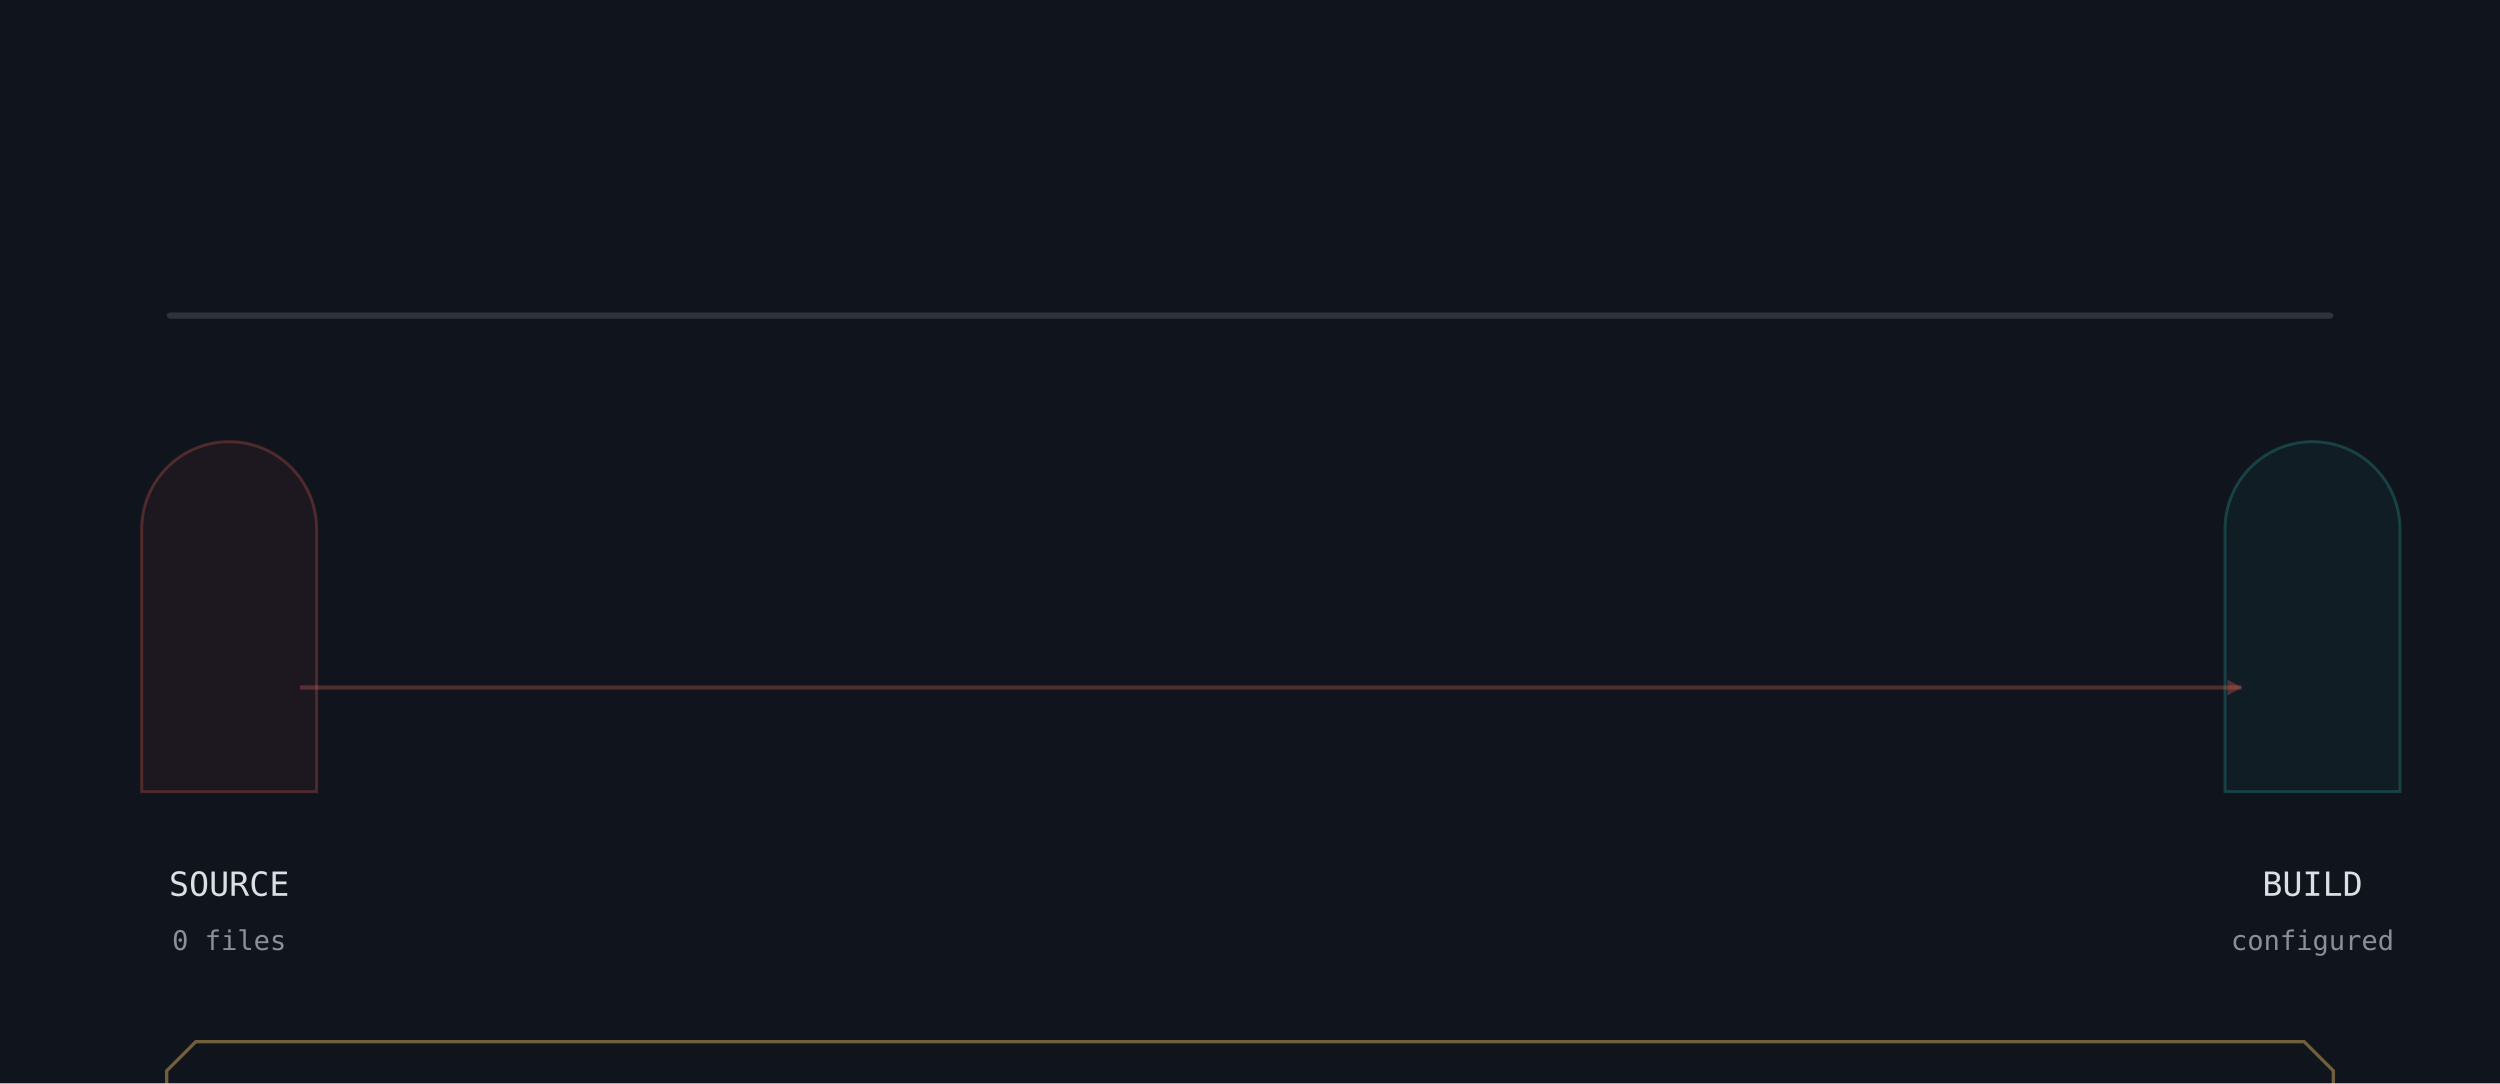
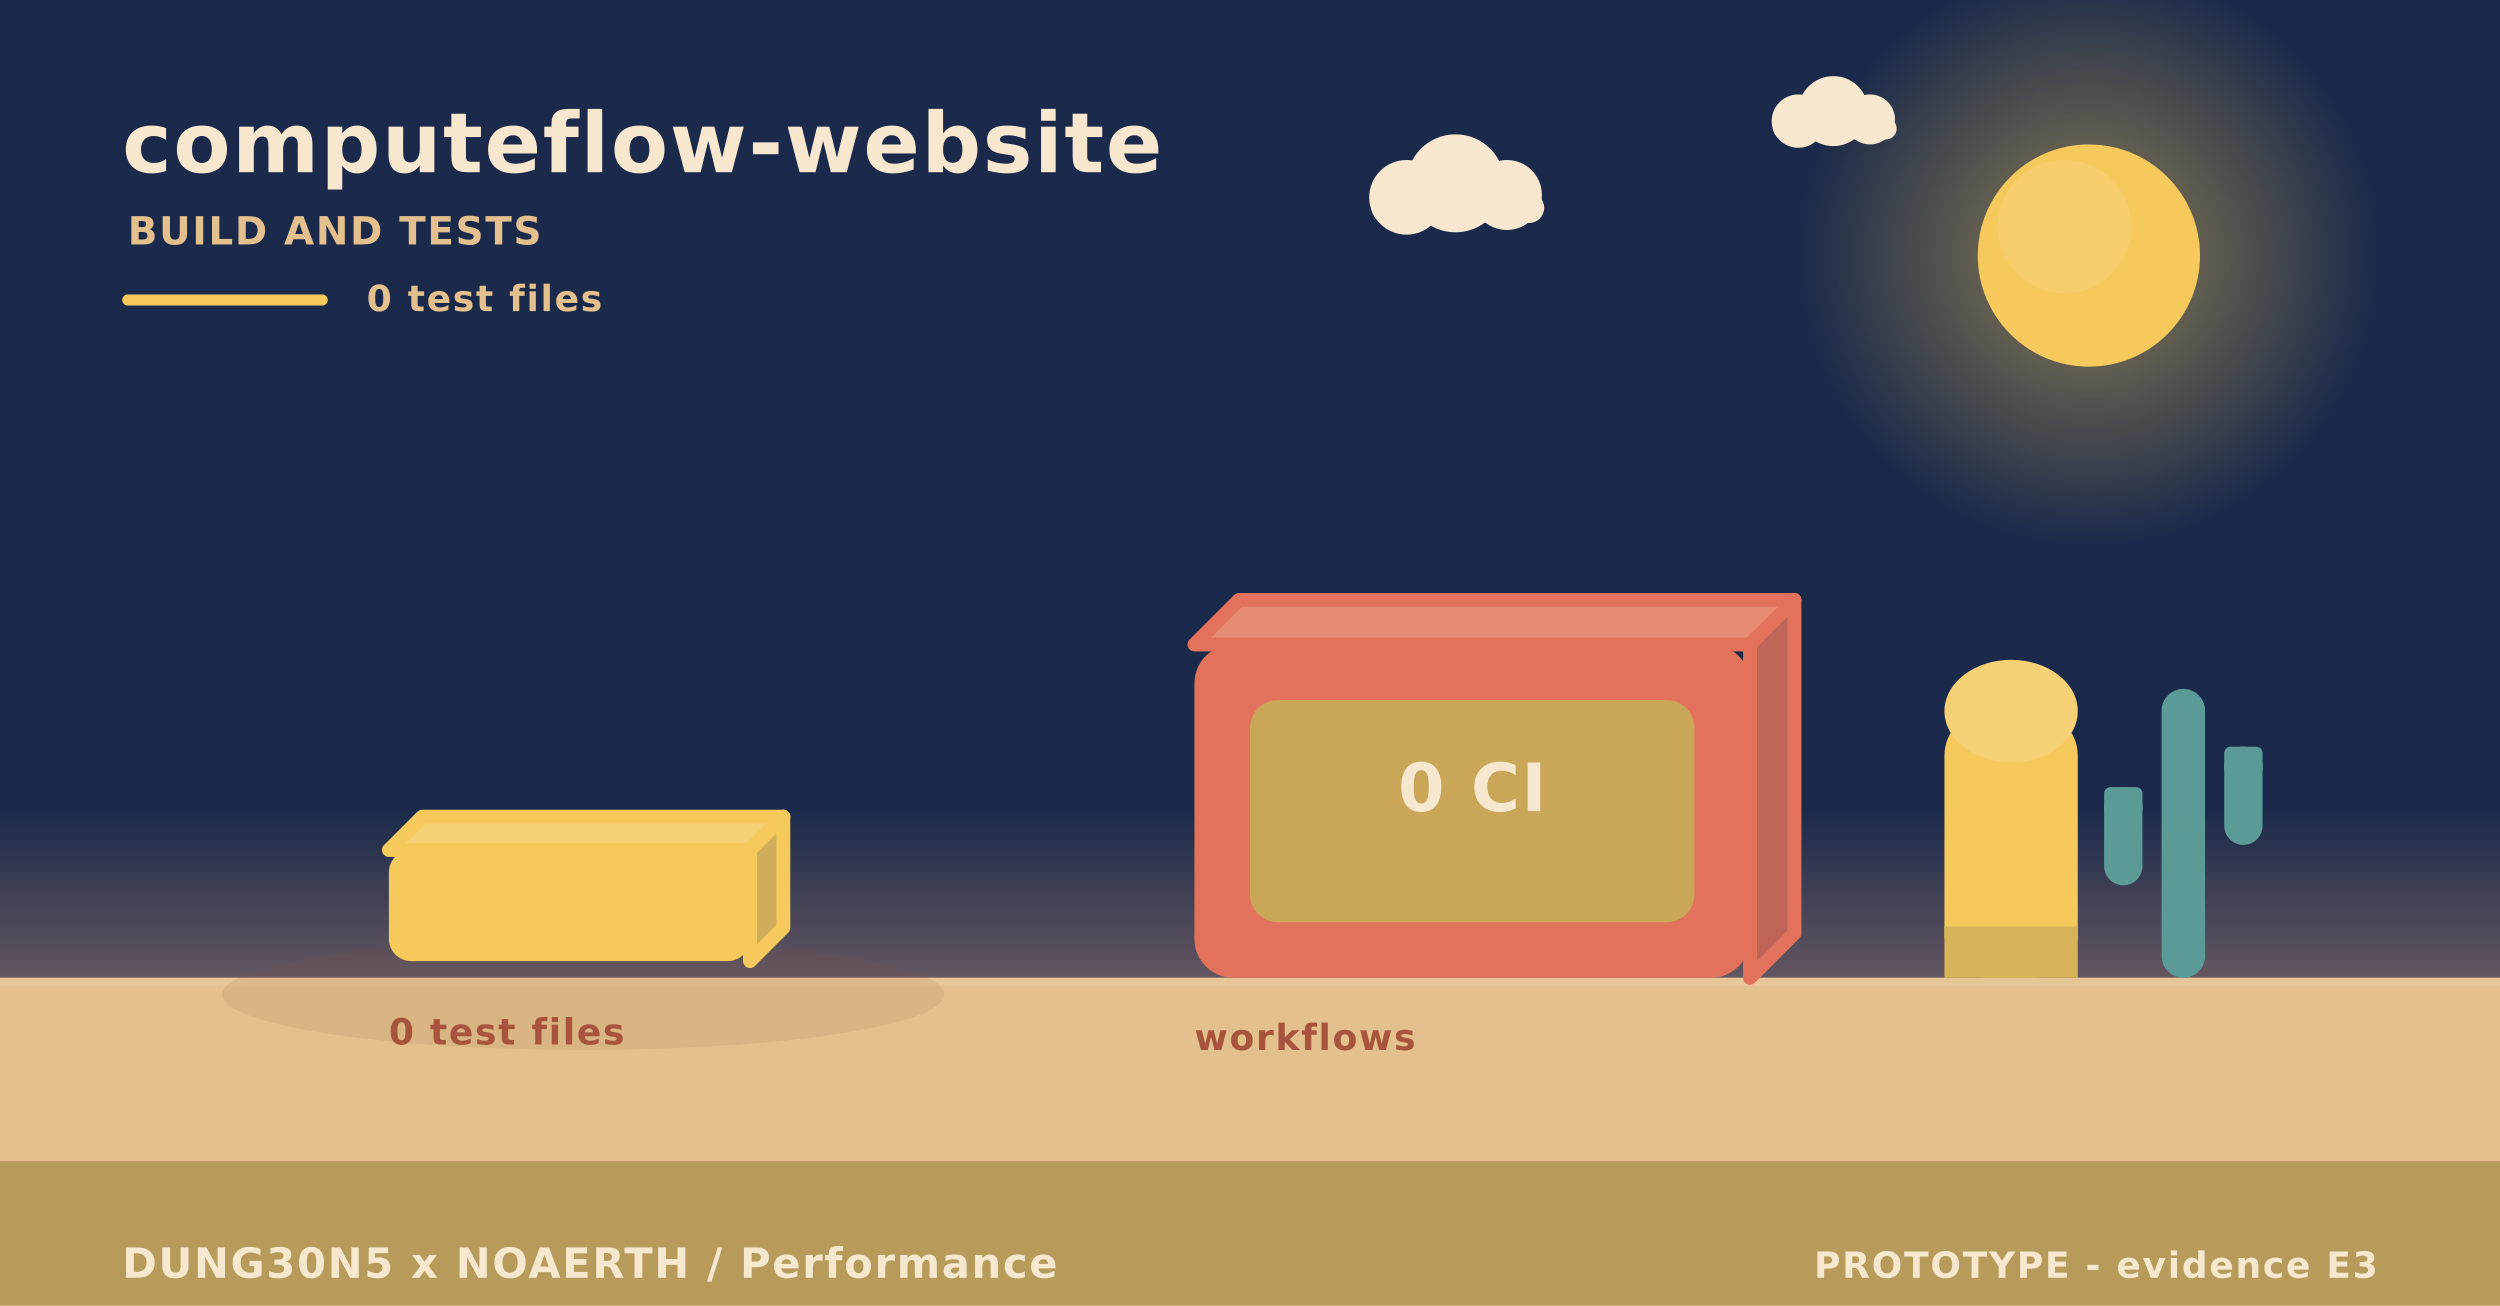
- <svg xmlns="http://www.w3.org/2000/svg" viewBox="0 0 1200 520" width="1200" height="520" role="img" aria-label="computeflow-website build evidence">
-   <rect width="1200" height="520" fill="#10141c" />
-   <defs>
-     <linearGradient id="gb" x1="0" y1="0" x2="1" y2="1">
-       <stop offset="0%" stop-color="#ff6b5a" />
-       <stop offset="100%" stop-color="#2ec4b6" />
-     </linearGradient>
-   </defs>
-   <rect x="80.00" y="150.00" width="1040.00" height="3.00" rx="2.00" fill="rgba(242,245,249,0.140)" opacity="1.00" />
-   <path d="M68.00,380.00 L68.00,254.00 A42.00,42.00 0 0 1 152.00,254.00 L152.00,380.00 Z" fill="rgba(255,107,90,0.100)" opacity="0.55" stroke="rgba(255,107,90,0.450)" stroke-width="1.4" />
-   <polygon points="-192.26,189.00 -136.83,221.00 -136.83,157.00 -192.26,125.00" fill="#94793b" opacity="0.95" />
-   <polygon points="-247.68,221.00 -192.26,253.00 -192.26,189.00 -247.68,157.00" fill="#24998e" opacity="0.95" />
-   <polygon points="-192.26,125.00 -136.83,157.00 -192.26,189.00 -247.68,157.00" fill="#ff6b5a" opacity="0.95" />
-   <text x="110" y="430" font-family="ui-monospace,Menlo,monospace" font-size="16" fill="rgba(242,245,249,0.900)" text-anchor="middle">SOURCE</text>
-   <text x="110" y="456" font-family="ui-monospace,Menlo,monospace" font-size="13" fill="rgba(242,245,249,0.550)" text-anchor="middle">0 files</text>
-   <path d="M1068.00,380.00 L1068.00,254.00 A42.00,42.00 0 0 1 1152.00,254.00 L1152.00,380.00 Z" fill="rgba(46,196,182,0.100)" opacity="0.55" stroke="rgba(46,196,182,0.450)" stroke-width="1.4" />
-   <polygon points="673.77,689.00 729.19,721.00 729.19,657.00 673.77,625.00" fill="#94793b" opacity="0.95" />
-   <polygon points="618.34,721.00 673.77,753.00 673.77,689.00 618.34,657.00" fill="#24998e" opacity="0.95" />
-   <polygon points="673.77,625.00 729.19,657.00 673.77,689.00 618.34,657.00" fill="#2ec4b6" opacity="0.95" />
-   <text x="1110" y="430" font-family="ui-monospace,Menlo,monospace" font-size="16" fill="rgba(242,245,249,0.900)" text-anchor="middle">BUILD</text>
-   <text x="1110" y="456" font-family="ui-monospace,Menlo,monospace" font-size="13" fill="rgba(242,245,249,0.550)" text-anchor="middle">configured</text>
-   <line x1="144.00" y1="330.00" x2="1076.00" y2="330.00" stroke="rgba(255,107,90,0.500)" stroke-width="2.00" opacity="0.55" />
-   <polygon points="1076.00,330.00 1069.20,326.20 1069.20,333.80" fill="rgba(255,107,90,0.500)" opacity="0.55" />
-   <path d="M94.00,500.00 H1106.00 L1120.00,514.00 V546.00 L1106.00,560.00 H94.00 L80.00,546.00 V514.00 Z" fill="none" stroke="rgba(255,209,102,0.500)" stroke-width="1.60" opacity="0.80" />
-   <text x="600" y="536" font-family="ui-monospace,Menlo,monospace" font-size="16" fill="rgba(255,209,102,0.950)" text-anchor="middle">no test suite present in this repository — shown as measured, not implied</text>
+ <svg xmlns="http://www.w3.org/2000/svg" width="900" height="470" viewBox="0 0 900 470" role="img" aria-label="computeflow-website - how it is verified">
+   <linearGradient id="skyb" x1="0" y1="0" x2="0" y2="1">
+     <stop offset="0" stop-color="#1b2a4a" />
+     <stop offset="0.62" stop-color="#1b2a4a" />
+     <stop offset="1" stop-color="#f3ad8a" />
+   </linearGradient>
+   <rect width="900" height="470" fill="url(#skyb)" />
+   <radialGradient id="sunb">
+     <stop offset="0.35" stop-color="#f5c95c" stop-opacity="0.34" />
+     <stop offset="1" stop-color="#f5c95c" stop-opacity="0" />
+   </radialGradient>
+   <circle cx="752" cy="92" r="104" fill="url(#sunb)" />
+   <circle cx="752" cy="92" r="40" fill="#f5c95c" />
+   <circle cx="743.2" cy="81.6" r="24" fill="#f5d27e" opacity="0.5" />
+   <g>
+     <circle cx="524" cy="66" r="17.64" fill="#f6e7ce" />
+     <circle cx="506.36" cy="71.04" r="13.44" fill="#f6e7ce" />
+     <circle cx="542.48" cy="70.2" r="12.6" fill="#f6e7ce" />
+     <rect x="493.76" y="69.36" width="62.16" height="10.92" rx="5.46" fill="#f6e7ce" />
+   </g>
+   <g>
+     <circle cx="660" cy="40" r="12.6" fill="#f6e7ce" />
+     <circle cx="647.4" cy="43.6" r="9.6" fill="#f6e7ce" />
+     <circle cx="673.2" cy="43" r="9" fill="#f6e7ce" />
+     <rect x="638.4" y="42.4" width="44.4" height="7.8" rx="3.9" fill="#f6e7ce" />
+   </g>
+   <rect x="0" y="352" width="900" height="118" fill="#e3c08d" />
+   <rect x="0" y="352" width="900" height="3" fill="#e6c596" />
+   <text x="44" y="62" font-family="Verdana,DejaVu Sans,sans-serif" font-size="30" font-weight="700" letter-spacing="0.6" fill="#f6e7ce" text-anchor="start">computeflow-website</text>
+   <text x="46" y="88" font-family="Verdana,DejaVu Sans,sans-serif" font-size="14" font-weight="700" letter-spacing="0.6" fill="#e3c08d" text-anchor="start">BUILD AND TESTS</text>
+   <rect x="44" y="106" width="74" height="4" rx="2" fill="#f5c95c" />
+   <text x="132" y="112" font-family="Verdana,DejaVu Sans,sans-serif" font-size="13" font-weight="700" letter-spacing="0.6" fill="#e3c08d" text-anchor="start">0 test files</text>
+   <ellipse cx="210" cy="358" rx="130" ry="20" fill="rgba(138,90,68,0.11)" />
+   <path d="M140,306 L270,306 L282,294 L152,294 Z" fill="#f5d075" stroke="#f5c95c" stroke-width="5" stroke-linejoin="round" />
+   <path d="M270,306 L282,294 L282,334 L270,346 Z" fill="#d0ae59" stroke="#f5c95c" stroke-width="5" stroke-linejoin="round" />
+   <rect x="140" y="306" width="130" height="40" rx="8" fill="#f5c95c" />
+   <text x="140" y="376" font-family="Verdana,DejaVu Sans,sans-serif" font-size="13" font-weight="700" letter-spacing="0.6" fill="#a8543c" text-anchor="start">0 test files</text>
+   <path d="M430,232 L630,232 L646,216 L446,216 Z" fill="#e68c74" stroke="#e2725b" stroke-width="5" stroke-linejoin="round" />
+   <path d="M630,232 L646,216 L646,336 L630,352 Z" fill="#c06658" stroke="#e2725b" stroke-width="5" stroke-linejoin="round" />
+   <rect x="430" y="232" width="200" height="120" rx="14" fill="#e2725b" />
+   <rect x="450" y="252" width="160" height="80" rx="10" fill="#c9a958" opacity="0.94" />
+   <text x="530" y="292" font-family="Verdana,DejaVu Sans,sans-serif" font-size="24" font-weight="700" letter-spacing="0.6" fill="#f6e7ce" text-anchor="middle">0 CI</text>
+   <text x="430" y="378" font-family="Verdana,DejaVu Sans,sans-serif" font-size="13" font-weight="700" letter-spacing="0.6" fill="#a8543c" text-anchor="start">workflows</text>
+   <rect x="700" y="256" width="48" height="96" rx="16" fill="#f5c95c" />
+   <ellipse cx="724" cy="256" rx="24" ry="18.46" fill="#f5d075" />
+   <rect x="700" y="333.54" width="48" height="18.46" fill="#d6b359" />
+   <rect x="778.18" y="248" width="15.64" height="104" rx="7.82" fill="#5b9a97" />
+   <rect x="757.48" y="283.36" width="13.8" height="35.36" rx="6.9" fill="#5b9a97" />
+   <rect x="757.48" y="283.36" width="13.8" height="10.4" rx="2.3" fill="#5b9a97" />
+   <rect x="800.72" y="268.8" width="13.8" height="35.36" rx="6.9" fill="#5b9a97" />
+   <rect x="800.72" y="268.8" width="13.8" height="10.4" rx="2.3" fill="#5b9a97" />
+   <rect x="0" y="418" width="900" height="52" rx="0" fill="#b49957" opacity="0.94" />
+   <text x="44" y="460" font-family="Verdana,DejaVu Sans,sans-serif" font-size="15" font-weight="700" letter-spacing="0.6" fill="#f6e7ce" text-anchor="start">DUNG30N5 x NOAERTH  /  Performance</text>
+   <text x="856" y="460" font-family="Verdana,DejaVu Sans,sans-serif" font-size="13" font-weight="700" letter-spacing="0.6" fill="#f6e7ce" text-anchor="end">PROTOTYPE  -  evidence E3</text>
</svg>
